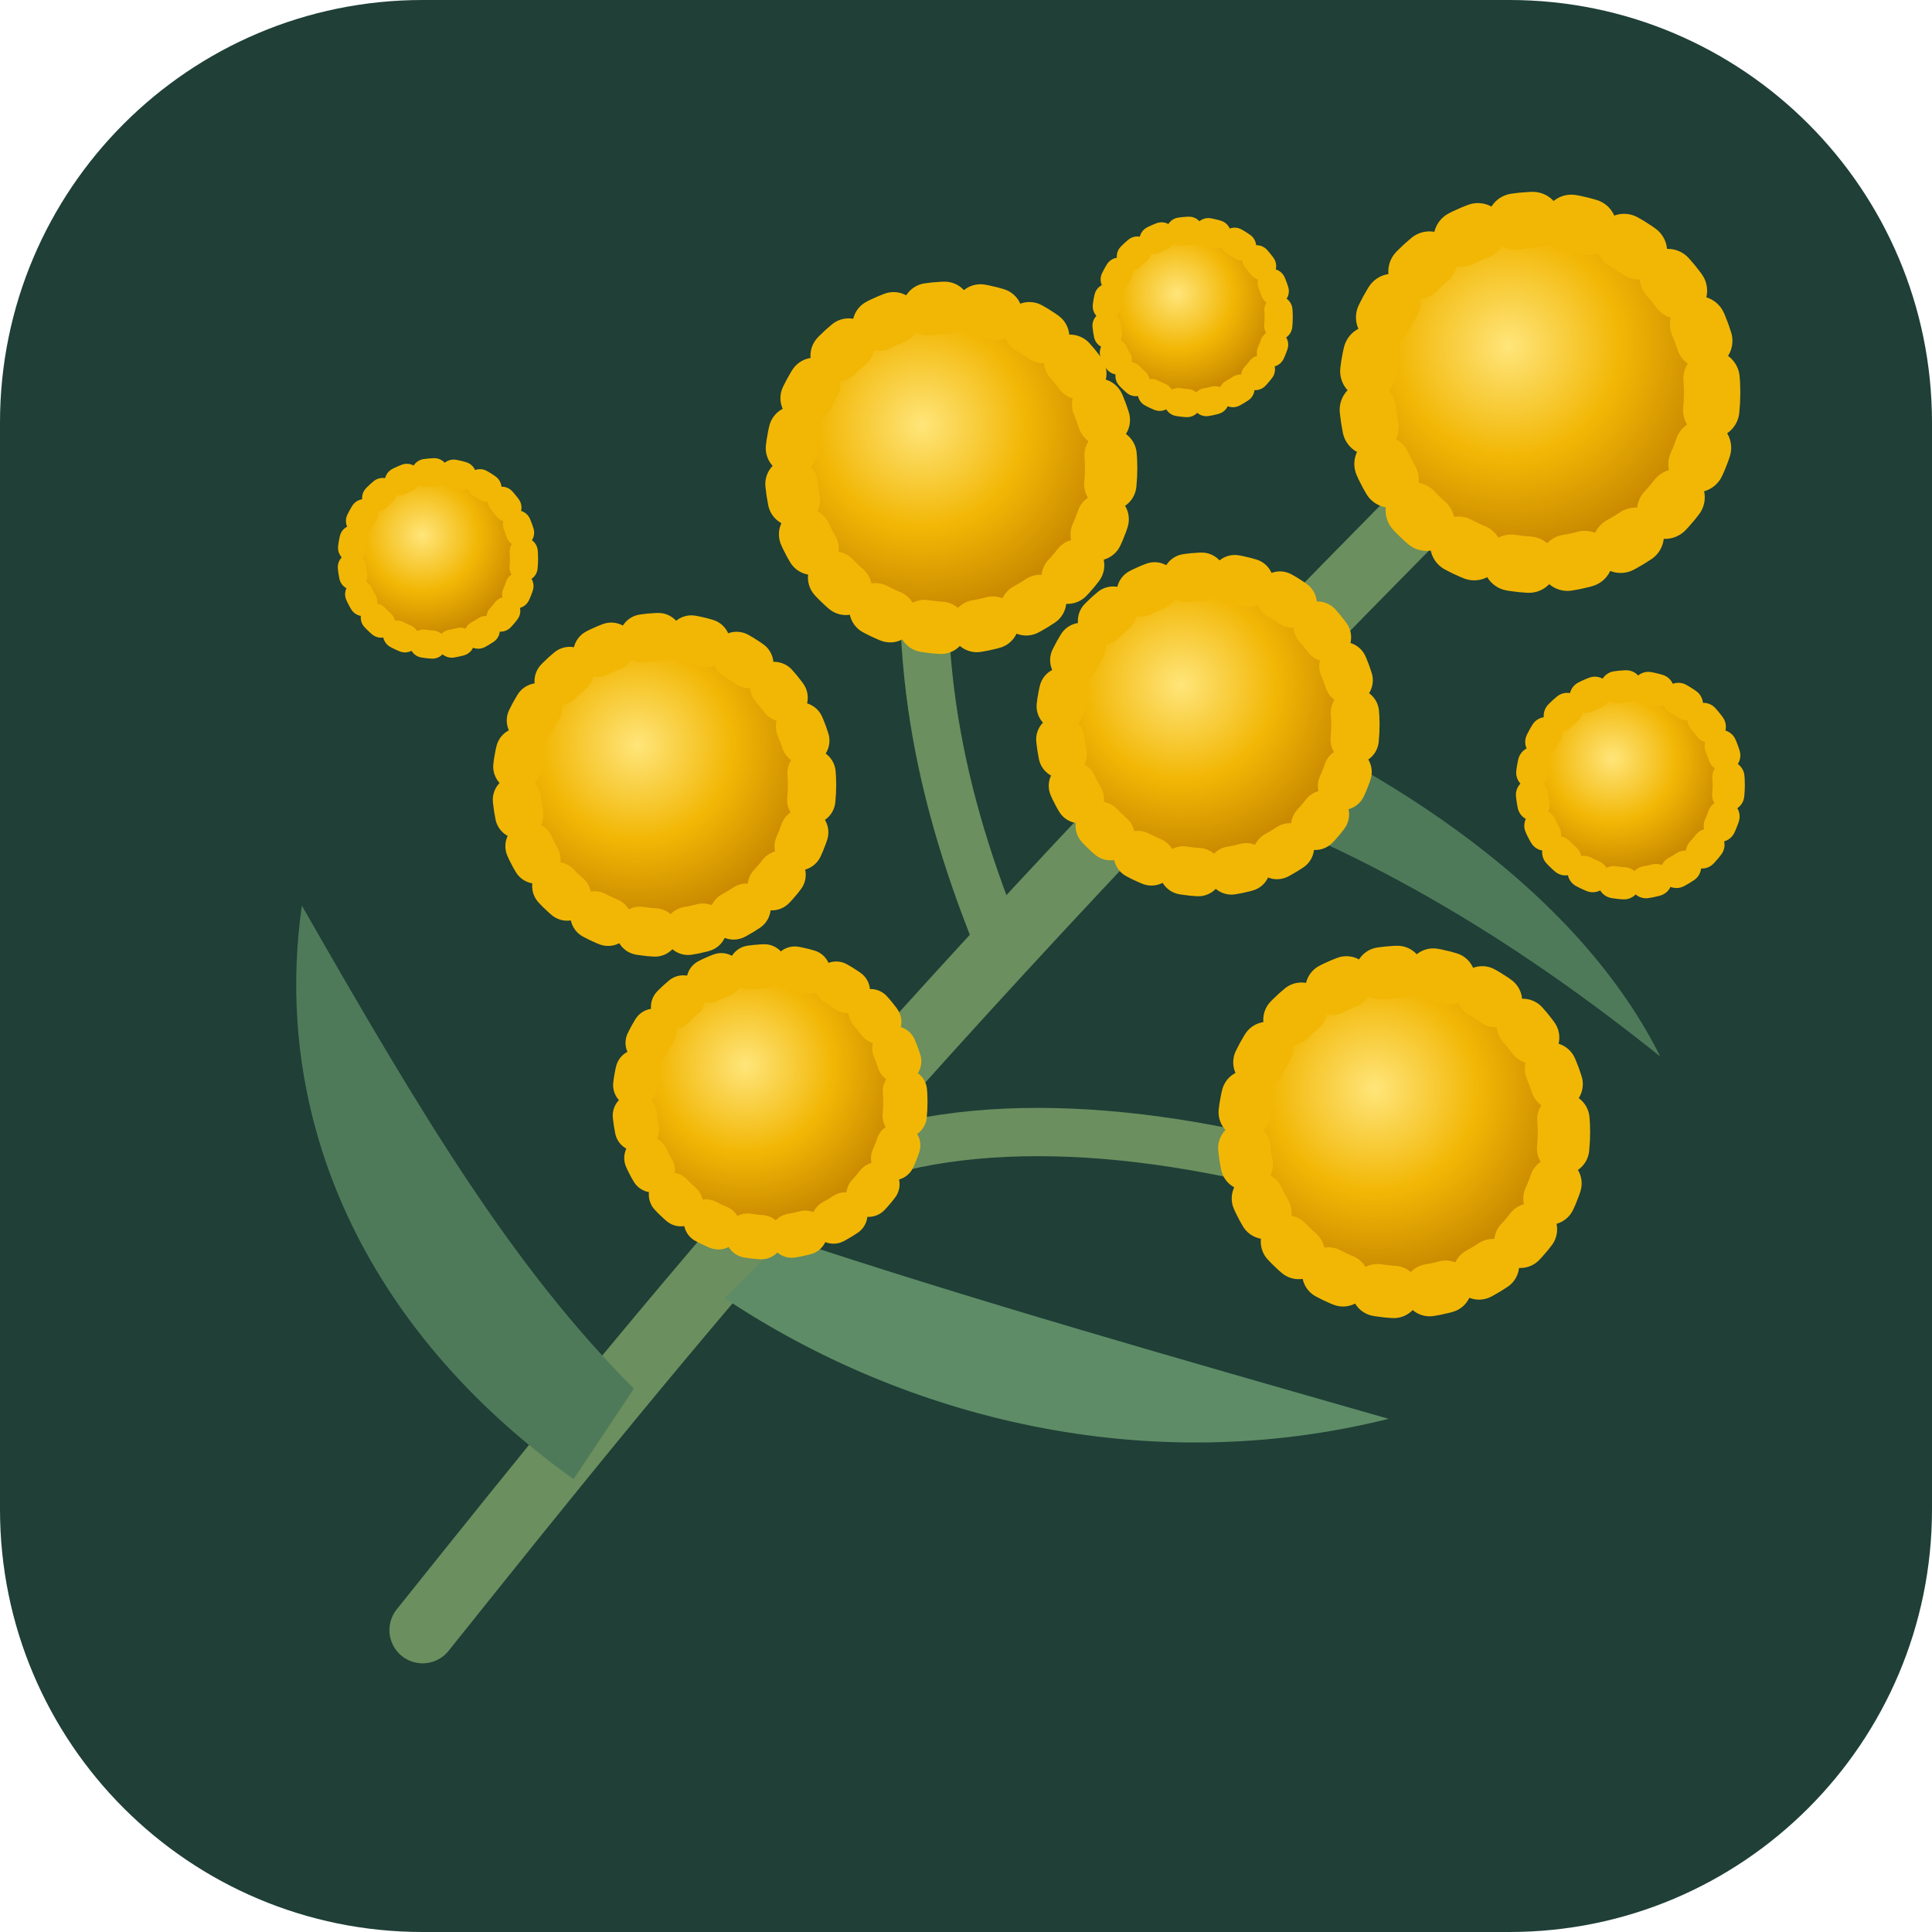
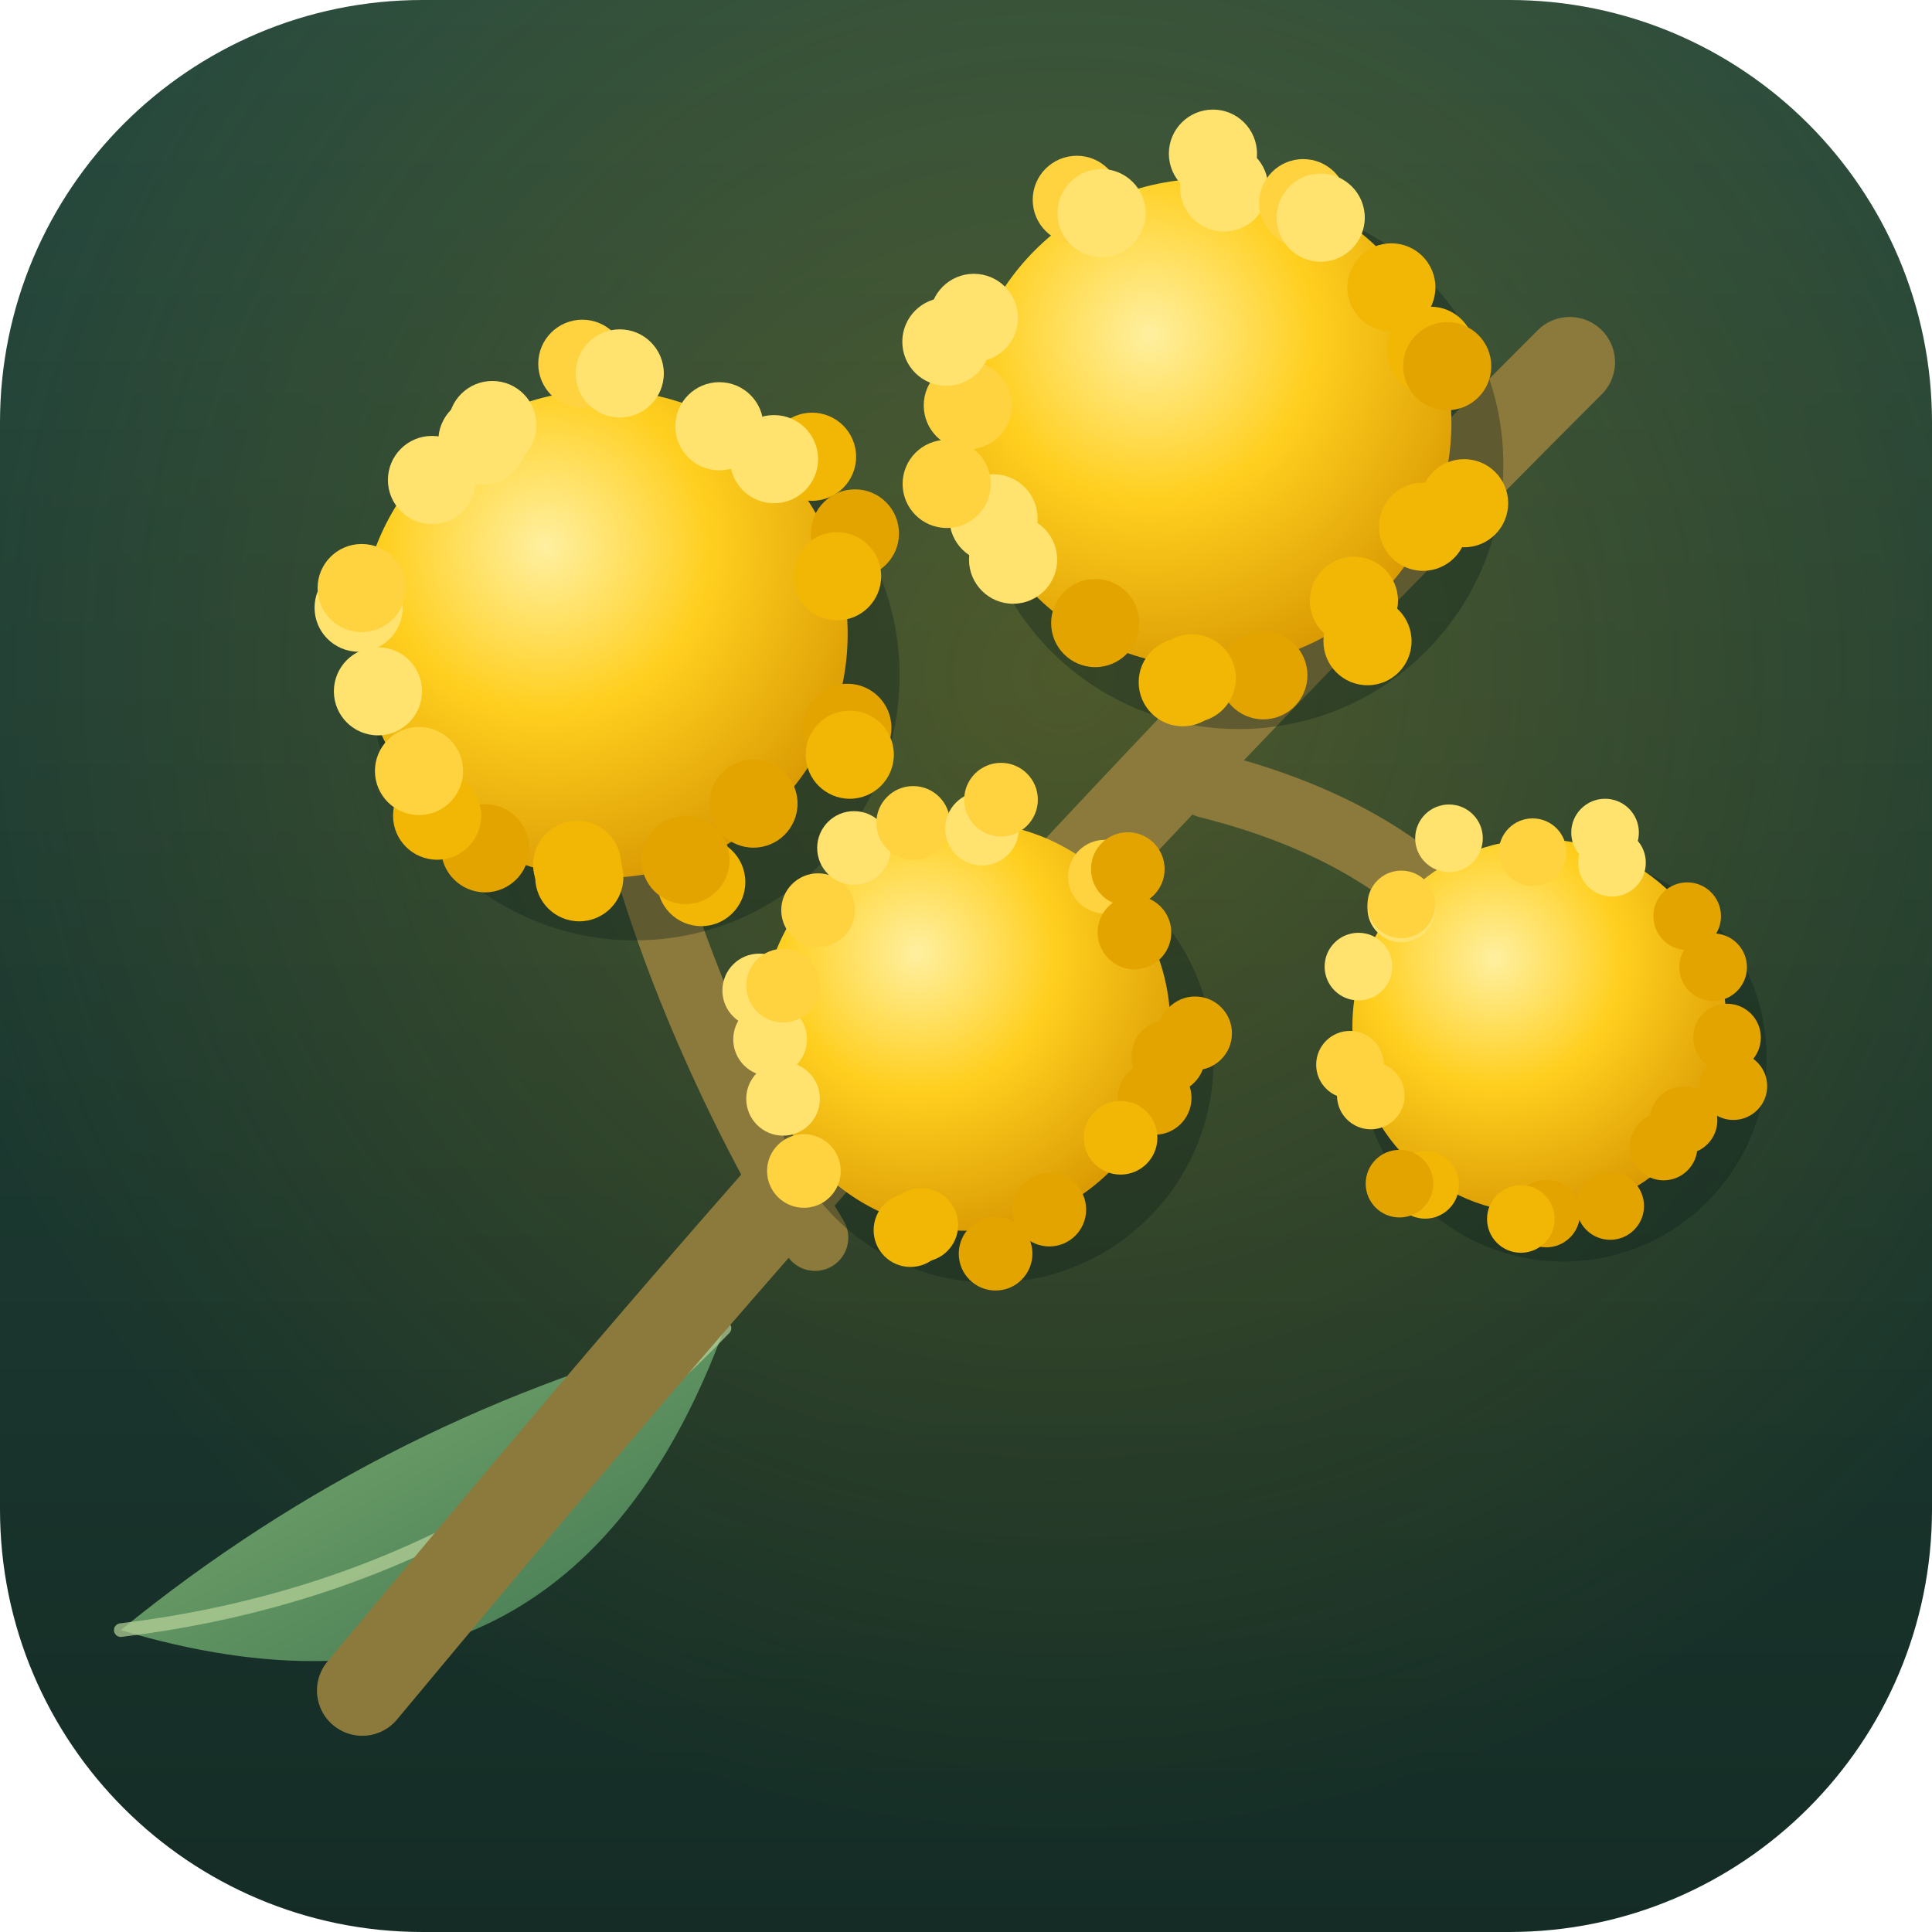
<svg xmlns="http://www.w3.org/2000/svg" viewBox="0 0 64 64" role="img" aria-label="Wattle">
  <defs>
-     <radialGradient id="puff" cx="40%" cy="35%" r="65%">
-       <stop offset="0" stop-color="#FFE57A" />
-       <stop offset="0.55" stop-color="#F2B705" />
-       <stop offset="1" stop-color="#C98A00" />
+     <linearGradient id="tile" x1="0" y1="0" x2="0" y2="1">
+       <stop offset="0" stop-color="#25493f" />
+       <stop offset="1" stop-color="#142c25" />
+     </linearGradient>
+     <radialGradient id="glow" cx="0.55" cy="0.35" r="0.6">
+       <stop offset="0" stop-color="#f2b705" stop-opacity="0.22" />
+       <stop offset="1" stop-color="#f2b705" stop-opacity="0" />
    </radialGradient>
-     <symbol id="ball" viewBox="-6 -6 12 12">
-       <circle r="4.4" fill="url(#puff)" />
-       <circle r="4.9" fill="none" stroke="#F2B705" stroke-width="1.6" stroke-dasharray="0.5 1.1" stroke-linecap="round" />
-     </symbol>
+     <radialGradient id="head" cx="0.38" cy="0.32" r="0.75">
+       <stop offset="0" stop-color="#fff0a0" />
+       <stop offset="0.45" stop-color="#ffcf1f" />
+       <stop offset="1" stop-color="#d79600" />
+     </radialGradient>
+     <linearGradient id="leaf" x1="0" y1="0" x2="1" y2="1">
+       <stop offset="0" stop-color="#7fb06f" />
+       <stop offset="1" stop-color="#3f7552" />
+     </linearGradient>
  </defs>
-   <rect width="64" height="64" rx="14" fill="#1F3F37" />
-   <path d="M14 54 C 22 44, 30 34, 50 14" fill="none" stroke="#6B8F5E" stroke-width="2.2" stroke-linecap="round" />
-   <path d="M27 39 C 31 37, 37 37, 44 39" fill="none" stroke="#6B8F5E" stroke-width="1.6" stroke-linecap="round" />
-   <path d="M33 31 C 31 26, 30 21, 31 15" fill="none" stroke="#6B8F5E" stroke-width="1.6" stroke-linecap="round" />
-   <path d="M19 49 C 12 44, 9 37, 10 30 C 14 37, 17 42, 21 46 Z" fill="#4F7A5A" />
-   <path d="M24 43 C 30 47, 38 49, 46 47 C 39 45, 32 43, 26 41 Z" fill="#5E8C66" />
-   <path d="M40 23 C 45 25, 52 29, 55 35 C 50 31, 45 28, 39 26 Z" fill="#4F7A5A" />
-   <use href="#ball" x="40" y="31" width="13" height="13" />
-   <use href="#ball" x="25" y="9" width="13" height="13" />
-   <use href="#ball" x="44" y="6" width="14" height="14" />
-   <use href="#ball" x="34" y="18" width="12" height="12" />
-   <use href="#ball" x="16" y="20" width="12" height="12" />
-   <use href="#ball" x="20" y="31" width="11" height="11" />
-   <use href="#ball" x="50" y="22" width="8" height="8" />
-   <use href="#ball" x="11" y="15" width="7" height="7" />
-   <use href="#ball" x="36" y="7" width="7" height="7" />
+   <rect width="64" height="64" rx="14" fill="url(#tile)" />
+   <rect width="64" height="64" rx="14" fill="url(#glow)" />
+   <path d="M24 44 Q12.88 46.76 4 54 Q18.7 58.39 24 44Z" fill="url(#leaf)" />
+   <path d="M24 44 Q15.79 52.58 4 54" fill="none" stroke="#b9d39a" stroke-width="0.45" stroke-linecap="round" opacity="0.7" />
+   <path d="M12 56 C 22 44, 32 32, 52 12" fill="none" stroke="#8c7a3c" stroke-width="3" stroke-linecap="round" />
+   <path d="M27 41 C 24 36, 22 31, 21 27" fill="none" stroke="#8c7a3c" stroke-width="2.2" stroke-linecap="round" />
+   <path d="M40 26 C 44 27, 48 29, 50 33" fill="none" stroke="#8c7a3c" stroke-width="2.2" stroke-linecap="round" />
+   <circle cx="21.03" cy="22.38" r="8.77" fill="#0b1f1a" opacity="0.35" />
+   <circle cx="20" cy="21" r="8.08" fill="url(#head)" />
+   <circle cx="28.07" cy="24.11" r="1.46" fill="#e3a400" />
+   <circle cx="28.15" cy="25" r="1.46" fill="#f2b705" />
+   <circle cx="24.96" cy="26.62" r="1.46" fill="#e3a400" />
+   <circle cx="23.23" cy="29.22" r="1.46" fill="#f2b705" />
+   <circle cx="22.71" cy="28.49" r="1.46" fill="#e3a400" />
+   <circle cx="19.19" cy="29.06" r="1.46" fill="#f2b705" />
+   <circle cx="19.12" cy="28.65" r="1.46" fill="#f2b705" />
+   <circle cx="16.07" cy="28.1" r="1.46" fill="#e3a400" />
+   <circle cx="14.48" cy="27.02" r="1.46" fill="#f2b705" />
+   <circle cx="13.88" cy="25.54" r="1.46" fill="#ffd23f" />
+   <circle cx="12.52" cy="22.9" r="1.46" fill="#ffe36e" />
+   <circle cx="11.88" cy="20.13" r="1.46" fill="#ffe36e" />
+   <circle cx="11.98" cy="19.48" r="1.46" fill="#ffd23f" />
+   <circle cx="14.31" cy="15.9" r="1.46" fill="#ffe36e" />
+   <circle cx="15.98" cy="14.6" r="1.46" fill="#ffe36e" />
+   <circle cx="16.31" cy="14.08" r="1.46" fill="#ffe36e" />
+   <circle cx="19.29" cy="12.05" r="1.46" fill="#ffd23f" />
+   <circle cx="20.53" cy="12.37" r="1.46" fill="#ffe36e" />
+   <circle cx="23.83" cy="14.12" r="1.46" fill="#ffe36e" />
+   <circle cx="26.9" cy="15.13" r="1.46" fill="#f2b705" />
+   <circle cx="25.64" cy="15.21" r="1.46" fill="#ffe36e" />
+   <circle cx="28.32" cy="17.67" r="1.46" fill="#e3a400" />
+   <circle cx="27.73" cy="19.09" r="1.46" fill="#f2b705" />
+   <circle cx="41.03" cy="15.38" r="8.77" fill="#0b1f1a" opacity="0.35" />
+   <circle cx="40" cy="14" r="8.08" fill="url(#head)" />
+   <circle cx="48.5" cy="16.67" r="1.46" fill="#f2b705" />
+   <circle cx="47.14" cy="17.45" r="1.46" fill="#f2b705" />
+   <circle cx="44.85" cy="19.9" r="1.46" fill="#f2b705" />
+   <circle cx="45.3" cy="21.24" r="1.46" fill="#f2b705" />
+   <circle cx="41.85" cy="22.37" r="1.46" fill="#e3a400" />
+   <circle cx="39.48" cy="22.47" r="1.46" fill="#f2b705" />
+   <circle cx="39.18" cy="22.6" r="1.46" fill="#f2b705" />
+   <circle cx="36.28" cy="20.64" r="1.46" fill="#e3a400" />
+   <circle cx="33.56" cy="18.54" r="1.46" fill="#ffe36e" />
+   <circle cx="32.91" cy="17.17" r="1.46" fill="#ffe36e" />
+   <circle cx="31.36" cy="16.03" r="1.46" fill="#ffd23f" />
+   <circle cx="32.06" cy="13.43" r="1.46" fill="#ffd23f" />
+   <circle cx="31.35" cy="11.32" r="1.46" fill="#ffe36e" />
+   <circle cx="32.26" cy="10.53" r="1.46" fill="#ffe36e" />
+   <circle cx="35.67" cy="6.62" r="1.46" fill="#ffd23f" />
+   <circle cx="36.49" cy="7.06" r="1.46" fill="#ffe36e" />
+   <circle cx="40.18" cy="5.09" r="1.46" fill="#ffe36e" />
+   <circle cx="40.55" cy="6.21" r="1.46" fill="#ffe36e" />
+   <circle cx="43.17" cy="6.73" r="1.46" fill="#ffd23f" />
+   <circle cx="43.75" cy="7.21" r="1.46" fill="#ffe36e" />
+   <circle cx="46.09" cy="9.52" r="1.46" fill="#f2b705" />
+   <circle cx="47.39" cy="11.62" r="1.46" fill="#f2b705" />
+   <circle cx="47.94" cy="12.13" r="1.46" fill="#e3a400" />
+   <circle cx="32.86" cy="35.15" r="7.34" fill="#0b1f1a" opacity="0.35" />
+   <circle cx="32" cy="34" r="6.77" fill="url(#head)" />
+   <circle cx="38.7" cy="35" r="1.22" fill="#e3a400" />
+   <circle cx="38.25" cy="36.37" r="1.22" fill="#e3a400" />
+   <circle cx="37.12" cy="37.69" r="1.22" fill="#f2b705" />
+   <circle cx="34.76" cy="40.07" r="1.22" fill="#e3a400" />
+   <circle cx="32.98" cy="41.53" r="1.22" fill="#e3a400" />
+   <circle cx="30.52" cy="40.58" r="1.22" fill="#f2b705" />
+   <circle cx="30.16" cy="40.75" r="1.22" fill="#f2b705" />
+   <circle cx="26.63" cy="38.79" r="1.22" fill="#ffd23f" />
+   <circle cx="25.94" cy="36.4" r="1.22" fill="#ffe36e" />
+   <circle cx="25.51" cy="34.43" r="1.22" fill="#ffe36e" />
+   <circle cx="25.15" cy="32.81" r="1.22" fill="#ffe36e" />
+   <circle cx="25.94" cy="32.65" r="1.22" fill="#ffd23f" />
+   <circle cx="27.1" cy="30.15" r="1.22" fill="#ffd23f" />
+   <circle cx="28.29" cy="28.09" r="1.22" fill="#ffe36e" />
+   <circle cx="30.25" cy="27.26" r="1.22" fill="#ffd23f" />
+   <circle cx="32.53" cy="27.45" r="1.22" fill="#ffe36e" />
+   <circle cx="33.16" cy="26.49" r="1.22" fill="#ffd23f" />
+   <circle cx="36.6" cy="29.04" r="1.22" fill="#ffd23f" />
+   <circle cx="37.36" cy="28.79" r="1.22" fill="#e3a400" />
+   <circle cx="37.58" cy="30.89" r="1.22" fill="#e3a400" />
+   <circle cx="39.59" cy="34.23" r="1.22" fill="#e3a400" />
+   <circle cx="51.79" cy="35.06" r="6.73" fill="#0b1f1a" opacity="0.35" />
+   <circle cx="51" cy="34" r="6.2" fill="url(#head)" />
+   <circle cx="57.42" cy="35.98" r="1.12" fill="#e3a400" />
+   <circle cx="55.77" cy="37.11" r="1.12" fill="#e3a400" />
+   <circle cx="55.11" cy="37.98" r="1.12" fill="#e3a400" />
+   <circle cx="53.34" cy="39.95" r="1.12" fill="#e3a400" />
+   <circle cx="51.22" cy="40.2" r="1.12" fill="#e3a400" />
+   <circle cx="50.38" cy="40.38" r="1.12" fill="#f2b705" />
+   <circle cx="47.21" cy="39.25" r="1.12" fill="#f2b705" />
+   <circle cx="46.36" cy="39.21" r="1.12" fill="#e3a400" />
+   <circle cx="45.41" cy="36.29" r="1.12" fill="#ffd23f" />
+   <circle cx="44.72" cy="35.27" r="1.12" fill="#ffd23f" />
+   <circle cx="45" cy="32.02" r="1.12" fill="#ffe36e" />
+   <circle cx="46.42" cy="30.09" r="1.12" fill="#ffe36e" />
+   <circle cx="46.42" cy="29.96" r="1.12" fill="#ffd23f" />
+   <circle cx="48" cy="27.77" r="1.12" fill="#ffe36e" />
+   <circle cx="50.77" cy="28.23" r="1.12" fill="#ffd23f" />
+   <circle cx="53.17" cy="27.58" r="1.12" fill="#ffe36e" />
+   <circle cx="53.4" cy="28.58" r="1.12" fill="#ffe36e" />
+   <circle cx="55.89" cy="30.35" r="1.12" fill="#e3a400" />
+   <circle cx="56.75" cy="32.04" r="1.12" fill="#e3a400" />
+   <circle cx="57.21" cy="34.37" r="1.12" fill="#e3a400" />
</svg>
